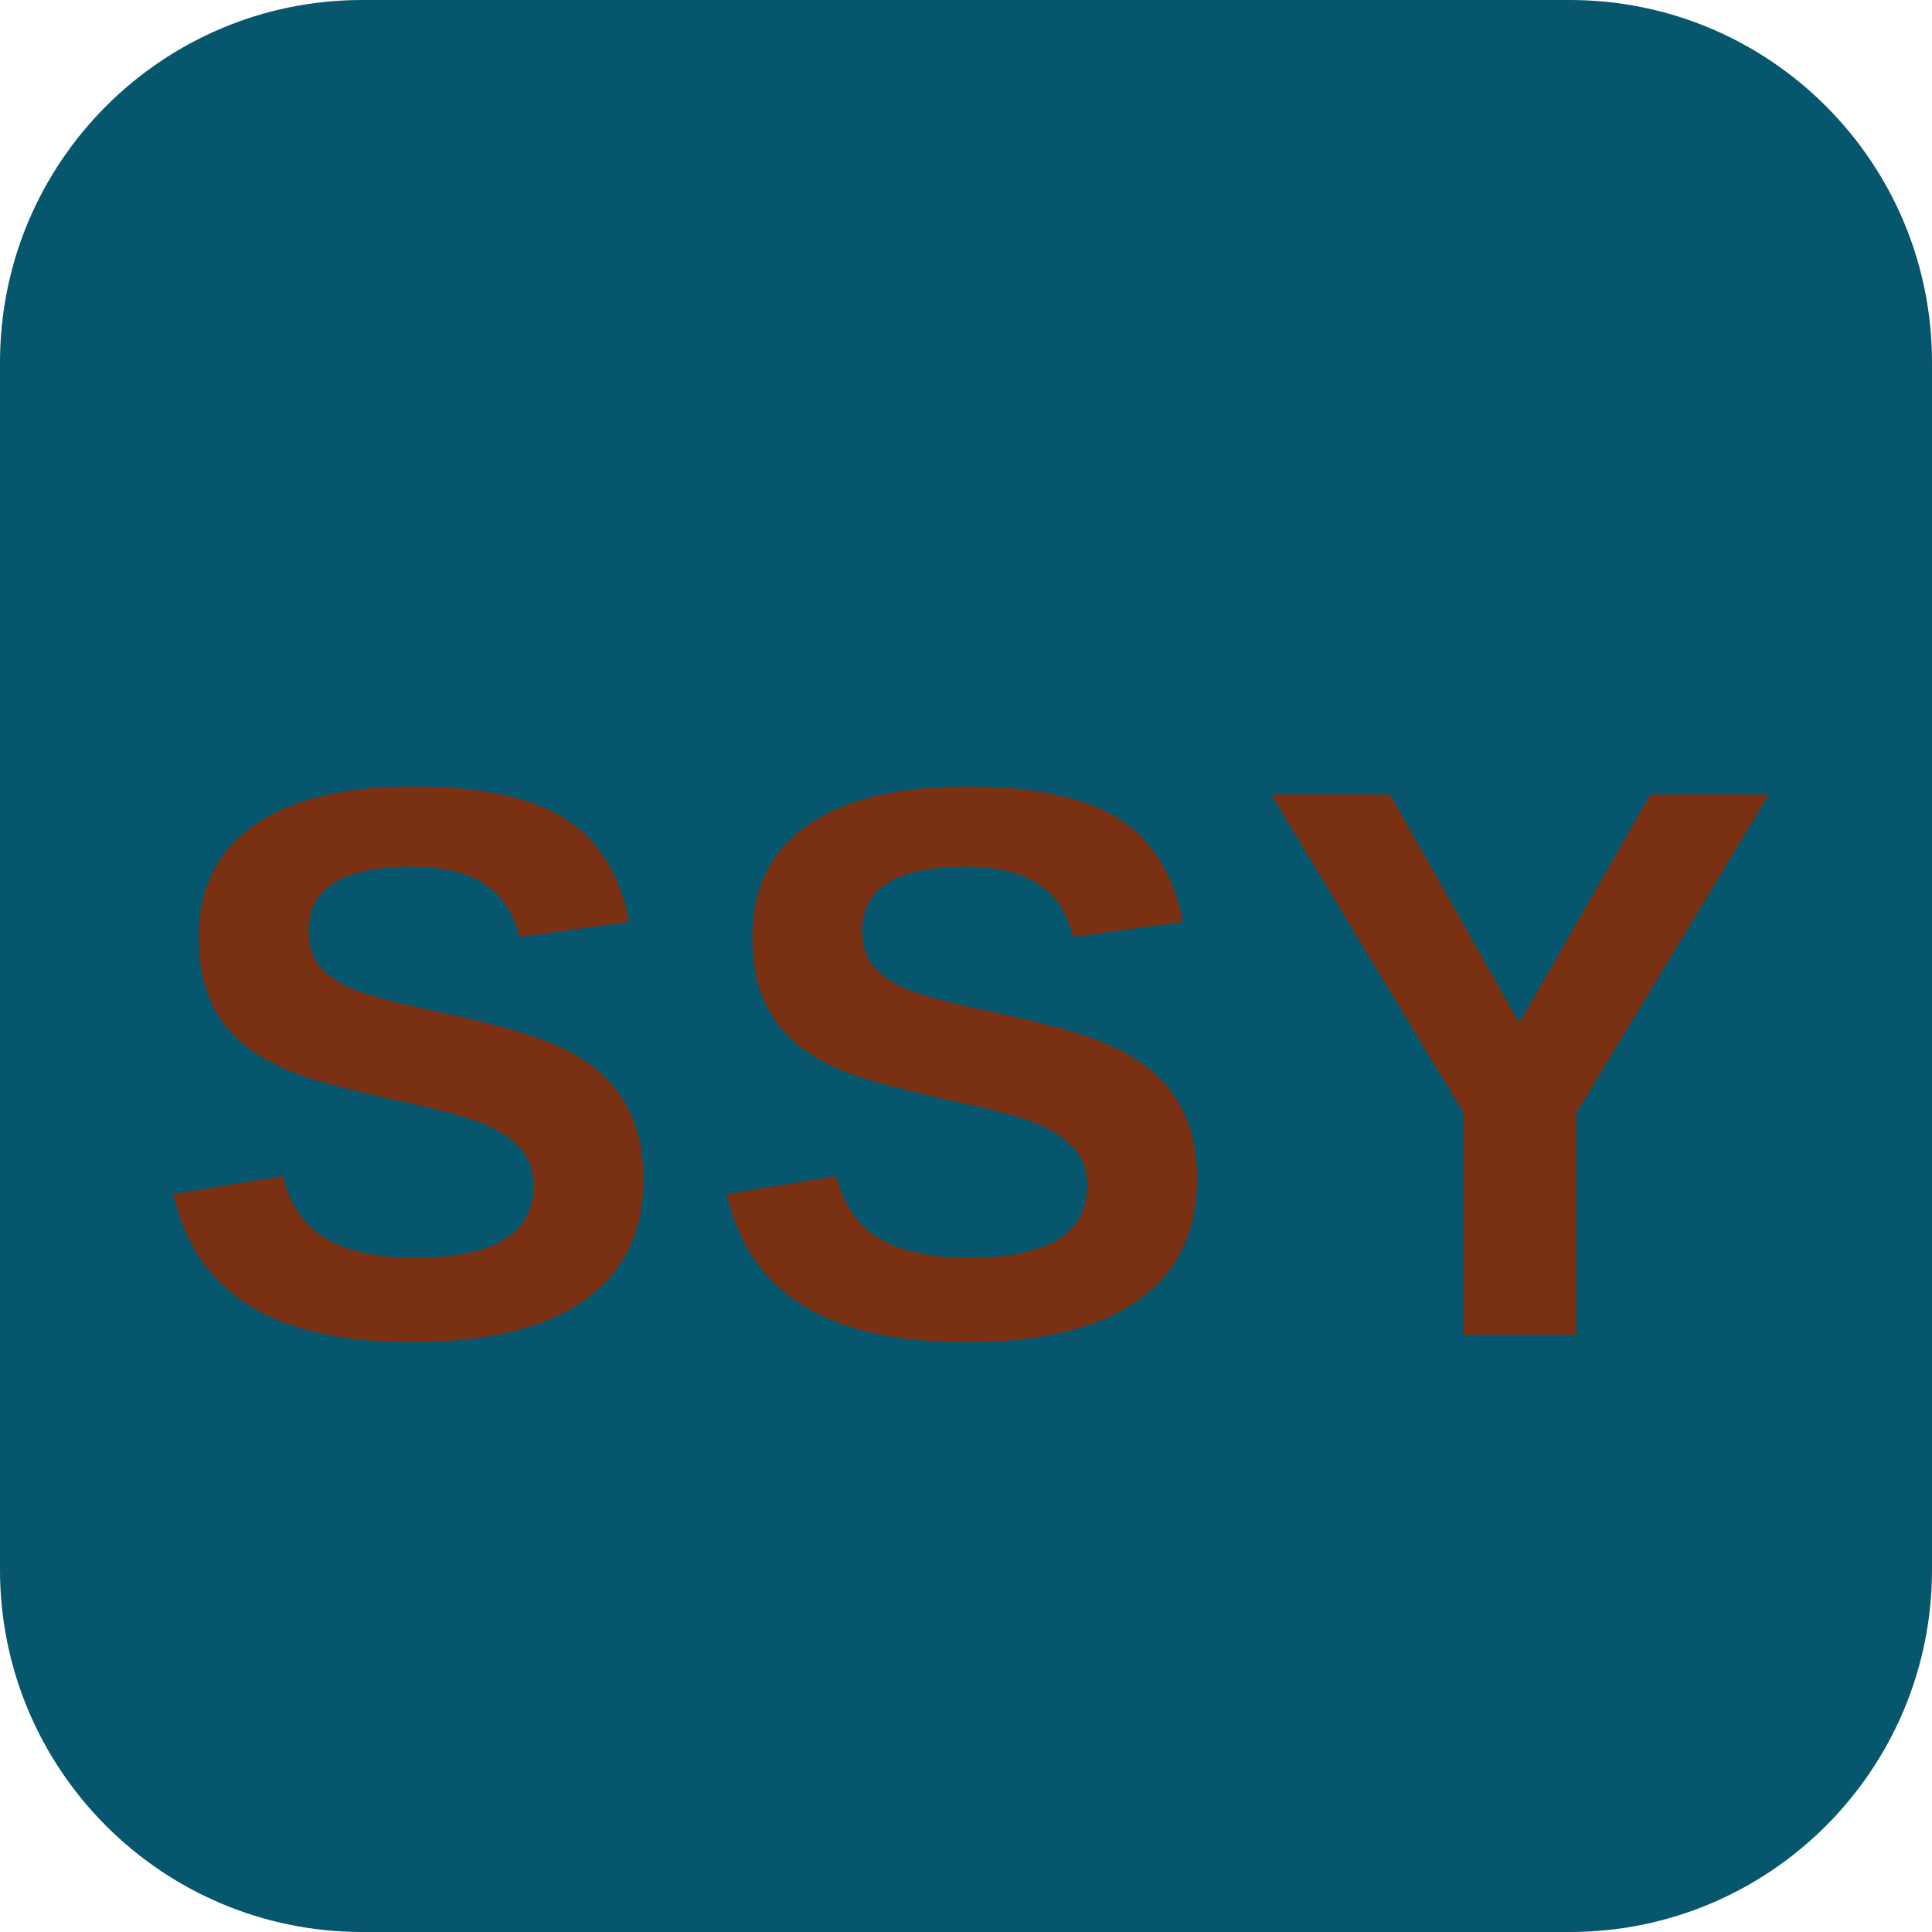
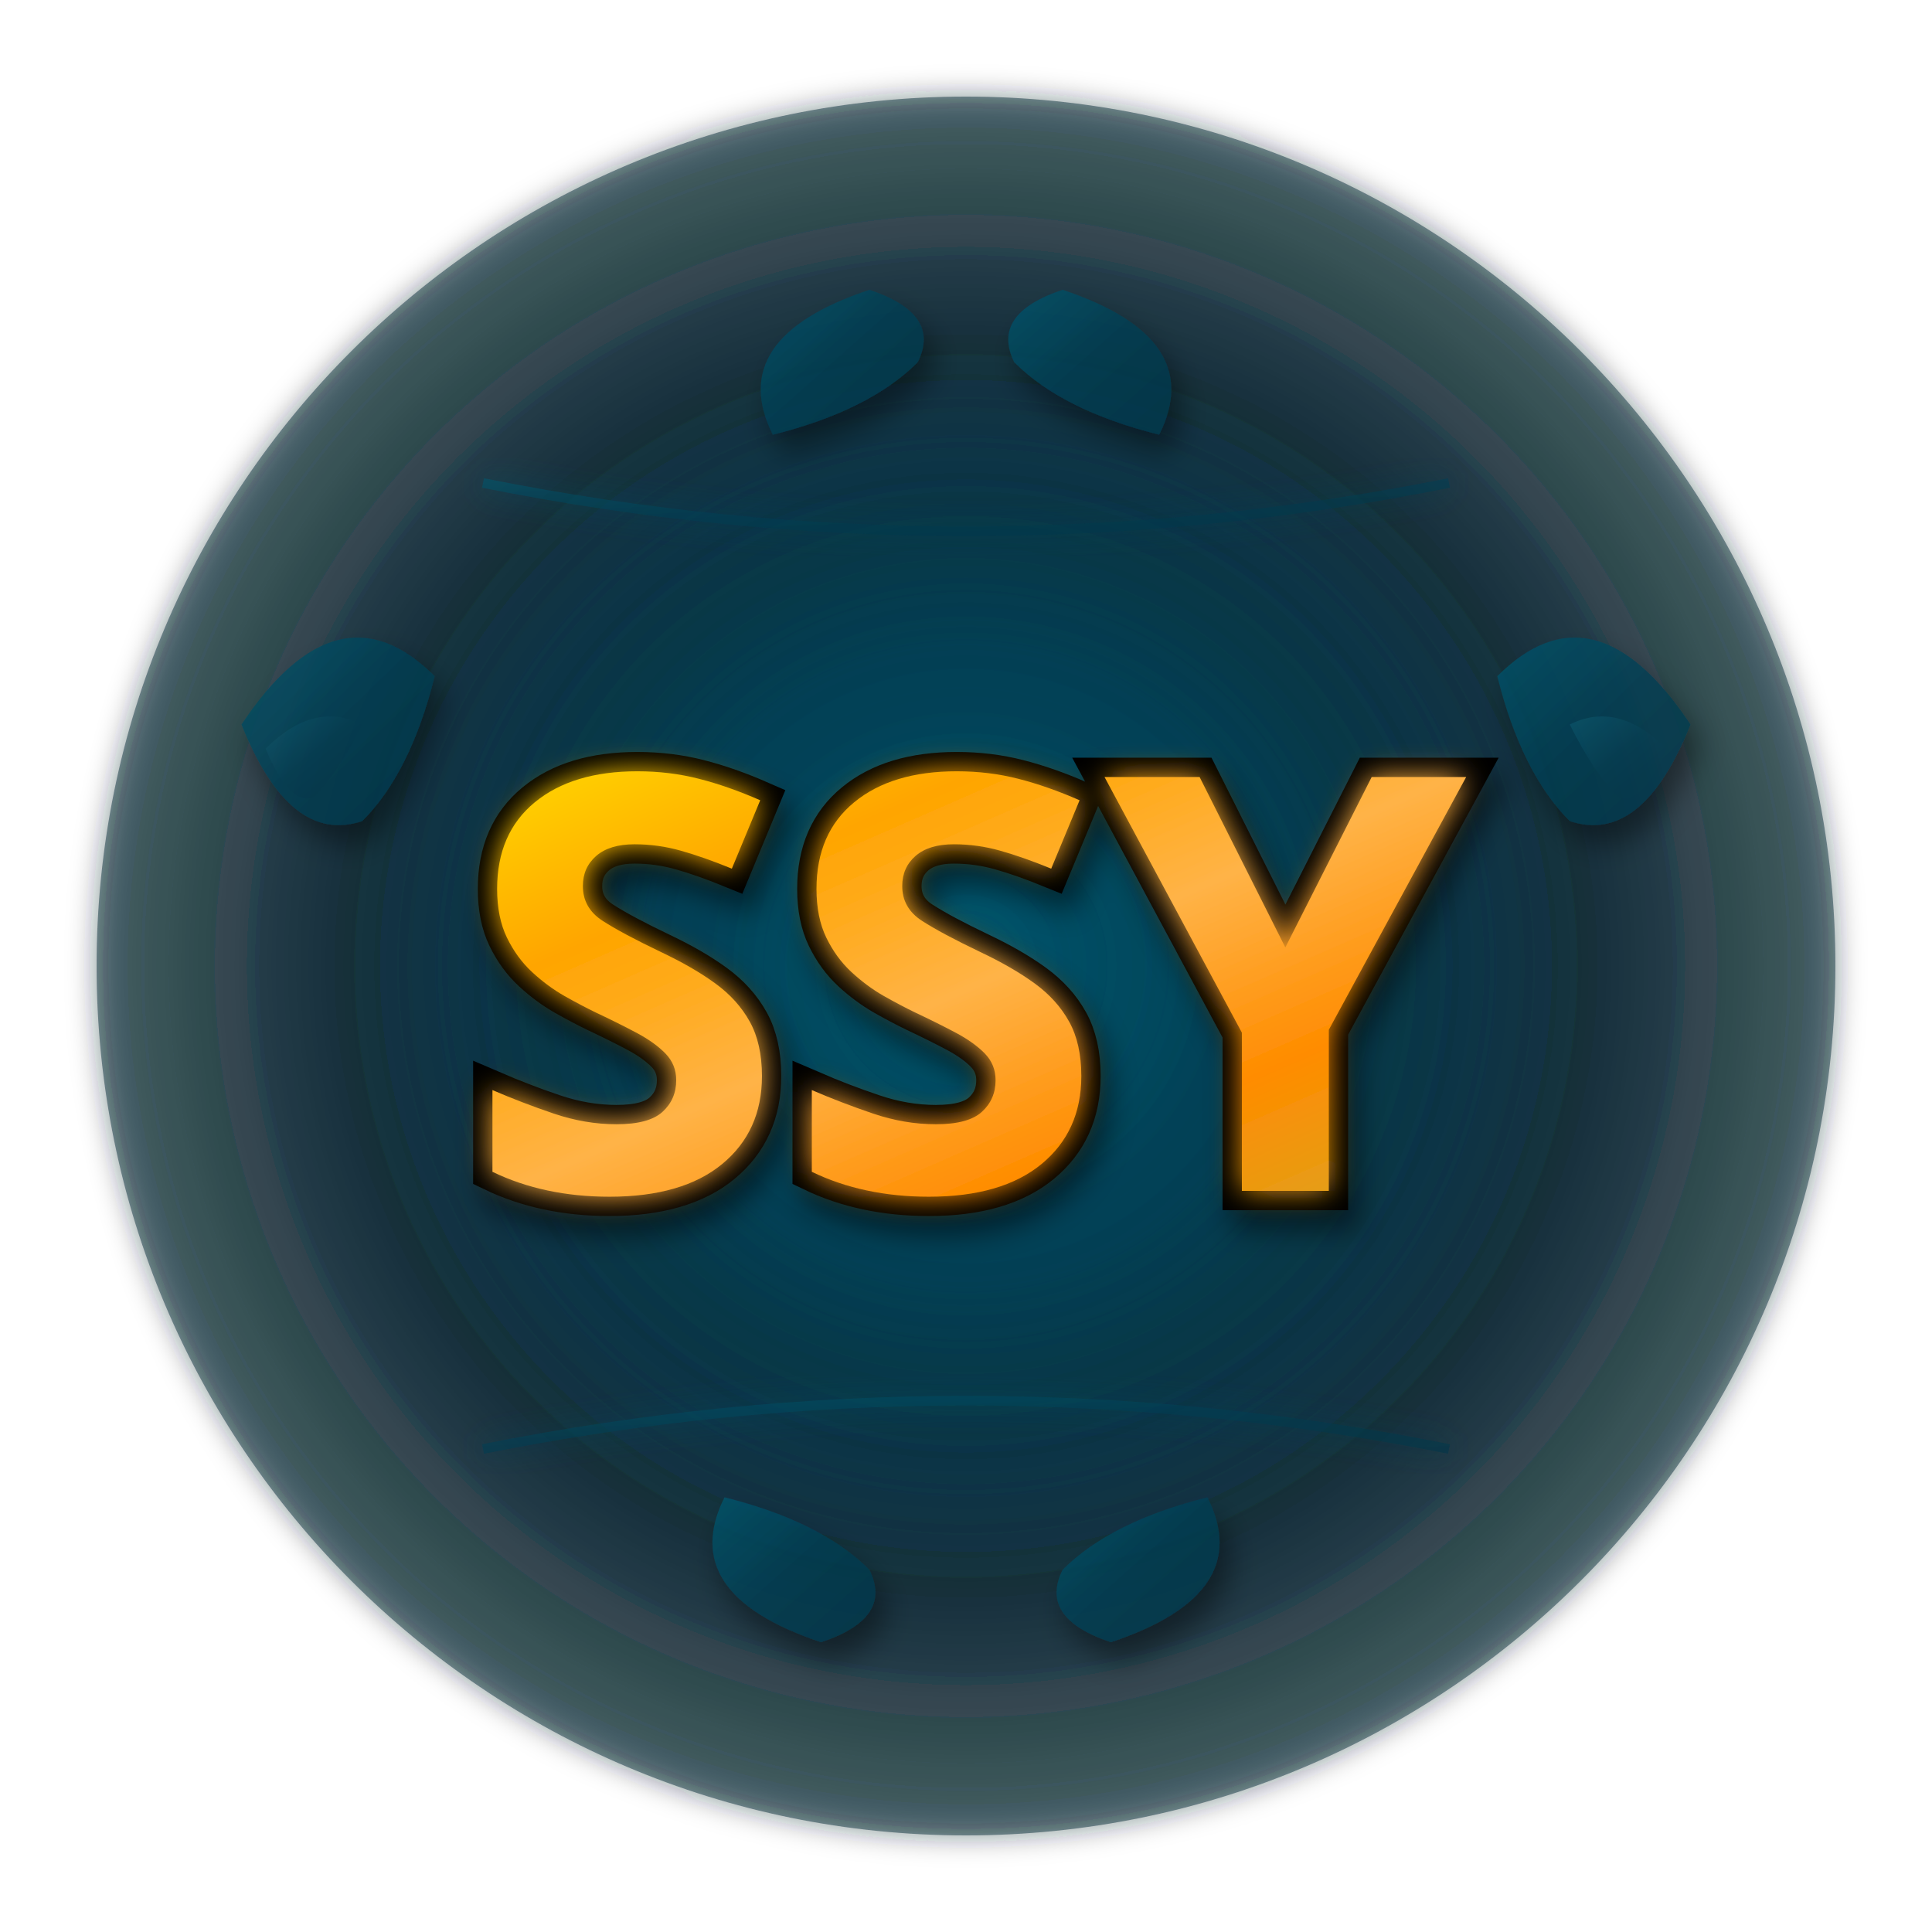
- <svg xmlns="http://www.w3.org/2000/svg" width="64" height="64" viewBox="0 0 64 64">
-   <rect width="64" height="64" x="0" y="0" rx="12" ry="12" fill="#06566d" />
-   <text x="50%" y="55%" text-anchor="middle" dominant-baseline="central" font-family="Montserrat, Arial, Sans-serif" font-size="26" letter-spacing="1" fill="#7a3013" font-weight="bold">SSY</text>
+ <svg xmlns="http://www.w3.org/2000/svg" width="400" height="400" viewBox="0 0 400 400">
+   <defs>
+     <radialGradient id="glowGradient" cx="50%" cy="50%" r="60%">
+       <stop offset="0%" stop-color="#06566d" stop-opacity="1" />
+       <stop offset="30%" stop-color="#003d52" stop-opacity="0.9" />
+       <stop offset="60%" stop-color="#061e2a" stop-opacity="0.7" />
+       <stop offset="100%" stop-color="#06222e" stop-opacity="0.3" />
+     </radialGradient>
+     <linearGradient id="goldGradient" x1="0%" y1="0%" x2="100%" y2="100%">
+       <stop offset="0%" stop-color="#FFD700" />
+       <stop offset="25%" stop-color="#FFA500" />
+       <stop offset="50%" stop-color="#FFB347" />
+       <stop offset="75%" stop-color="#FF8C00" />
+       <stop offset="100%" stop-color="#DAA520" />
+     </linearGradient>
+     <linearGradient id="featherGradient" x1="0%" y1="0%" x2="100%" y2="100%">
+       <stop offset="0%" stop-color="#06566d" />
+       <stop offset="50%" stop-color="#003d52" />
+       <stop offset="100%" stop-color="#00364a" />
+     </linearGradient>
+     <filter id="dropShadow" x="-50%" y="-50%" width="200%" height="200%">
+       <feDropShadow dx="2" dy="4" stdDeviation="3" flood-color="#000000" flood-opacity="0.5" />
+     </filter>
+     <filter id="glow" x="-50%" y="-50%" width="200%" height="200%">
+       <feGaussianBlur stdDeviation="3" result="coloredBlur" />
+       <feMerge>
+         <feMergeNode in="coloredBlur" />
+         <feMergeNode in="SourceGraphic" />
+       </feMerge>
+     </filter>
+   </defs>
+   <circle cx="200" cy="200" r="180" fill="url(#glowGradient)" filter="url(#glow)" />
+   <g fill="url(#featherGradient)" opacity="0.8">
+     <path d="M50 150 Q70 120 90 140 Q85 160 75 170 Q60 175 50 150" filter="url(#dropShadow)" />
+     <path d="M55 155 Q65 145 75 150 Q70 160 65 165 Q60 167 55 155" />
+     <path d="M350 150 Q330 120 310 140 Q315 160 325 170 Q340 175 350 150" filter="url(#dropShadow)" />
+     <path d="M345 155 Q335 145 325 150 Q330 160 335 165 Q340 167 345 155" />
+     <path d="M180 60 Q150 70 160 90 Q180 85 190 75 Q195 65 180 60" filter="url(#dropShadow)" />
+     <path d="M220 60 Q250 70 240 90 Q220 85 210 75 Q205 65 220 60" filter="url(#dropShadow)" />
+     <path d="M170 340 Q140 330 150 310 Q170 315 180 325 Q185 335 170 340" filter="url(#dropShadow)" />
+     <path d="M230 340 Q260 330 250 310 Q230 315 220 325 Q215 335 230 340" filter="url(#dropShadow)" />
+   </g>
+   <g font-family="Arial Black, sans-serif" font-weight="900" font-size="120" text-anchor="middle" dominant-baseline="central">
+     <text x="200" y="200" fill="#000000" stroke="#000000" stroke-width="8" filter="url(#dropShadow)">SSY</text>
+     <text x="200" y="200" fill="url(#goldGradient)" filter="url(#glow)">SSY</text>
+   </g>
+   <g stroke="url(#featherGradient)" stroke-width="2" fill="none" opacity="0.6">
+     <path d="M100 100 Q200 120 300 100" filter="url(#glow)" />
+     <path d="M100 300 Q200 280 300 300" filter="url(#glow)" />
+     <path d="M100 200 Q120 200 140 200" filter="url(#glow)" />
+     <path d="M260 200 Q280 200 300 200" filter="url(#glow)" />
+   </g>
</svg>
